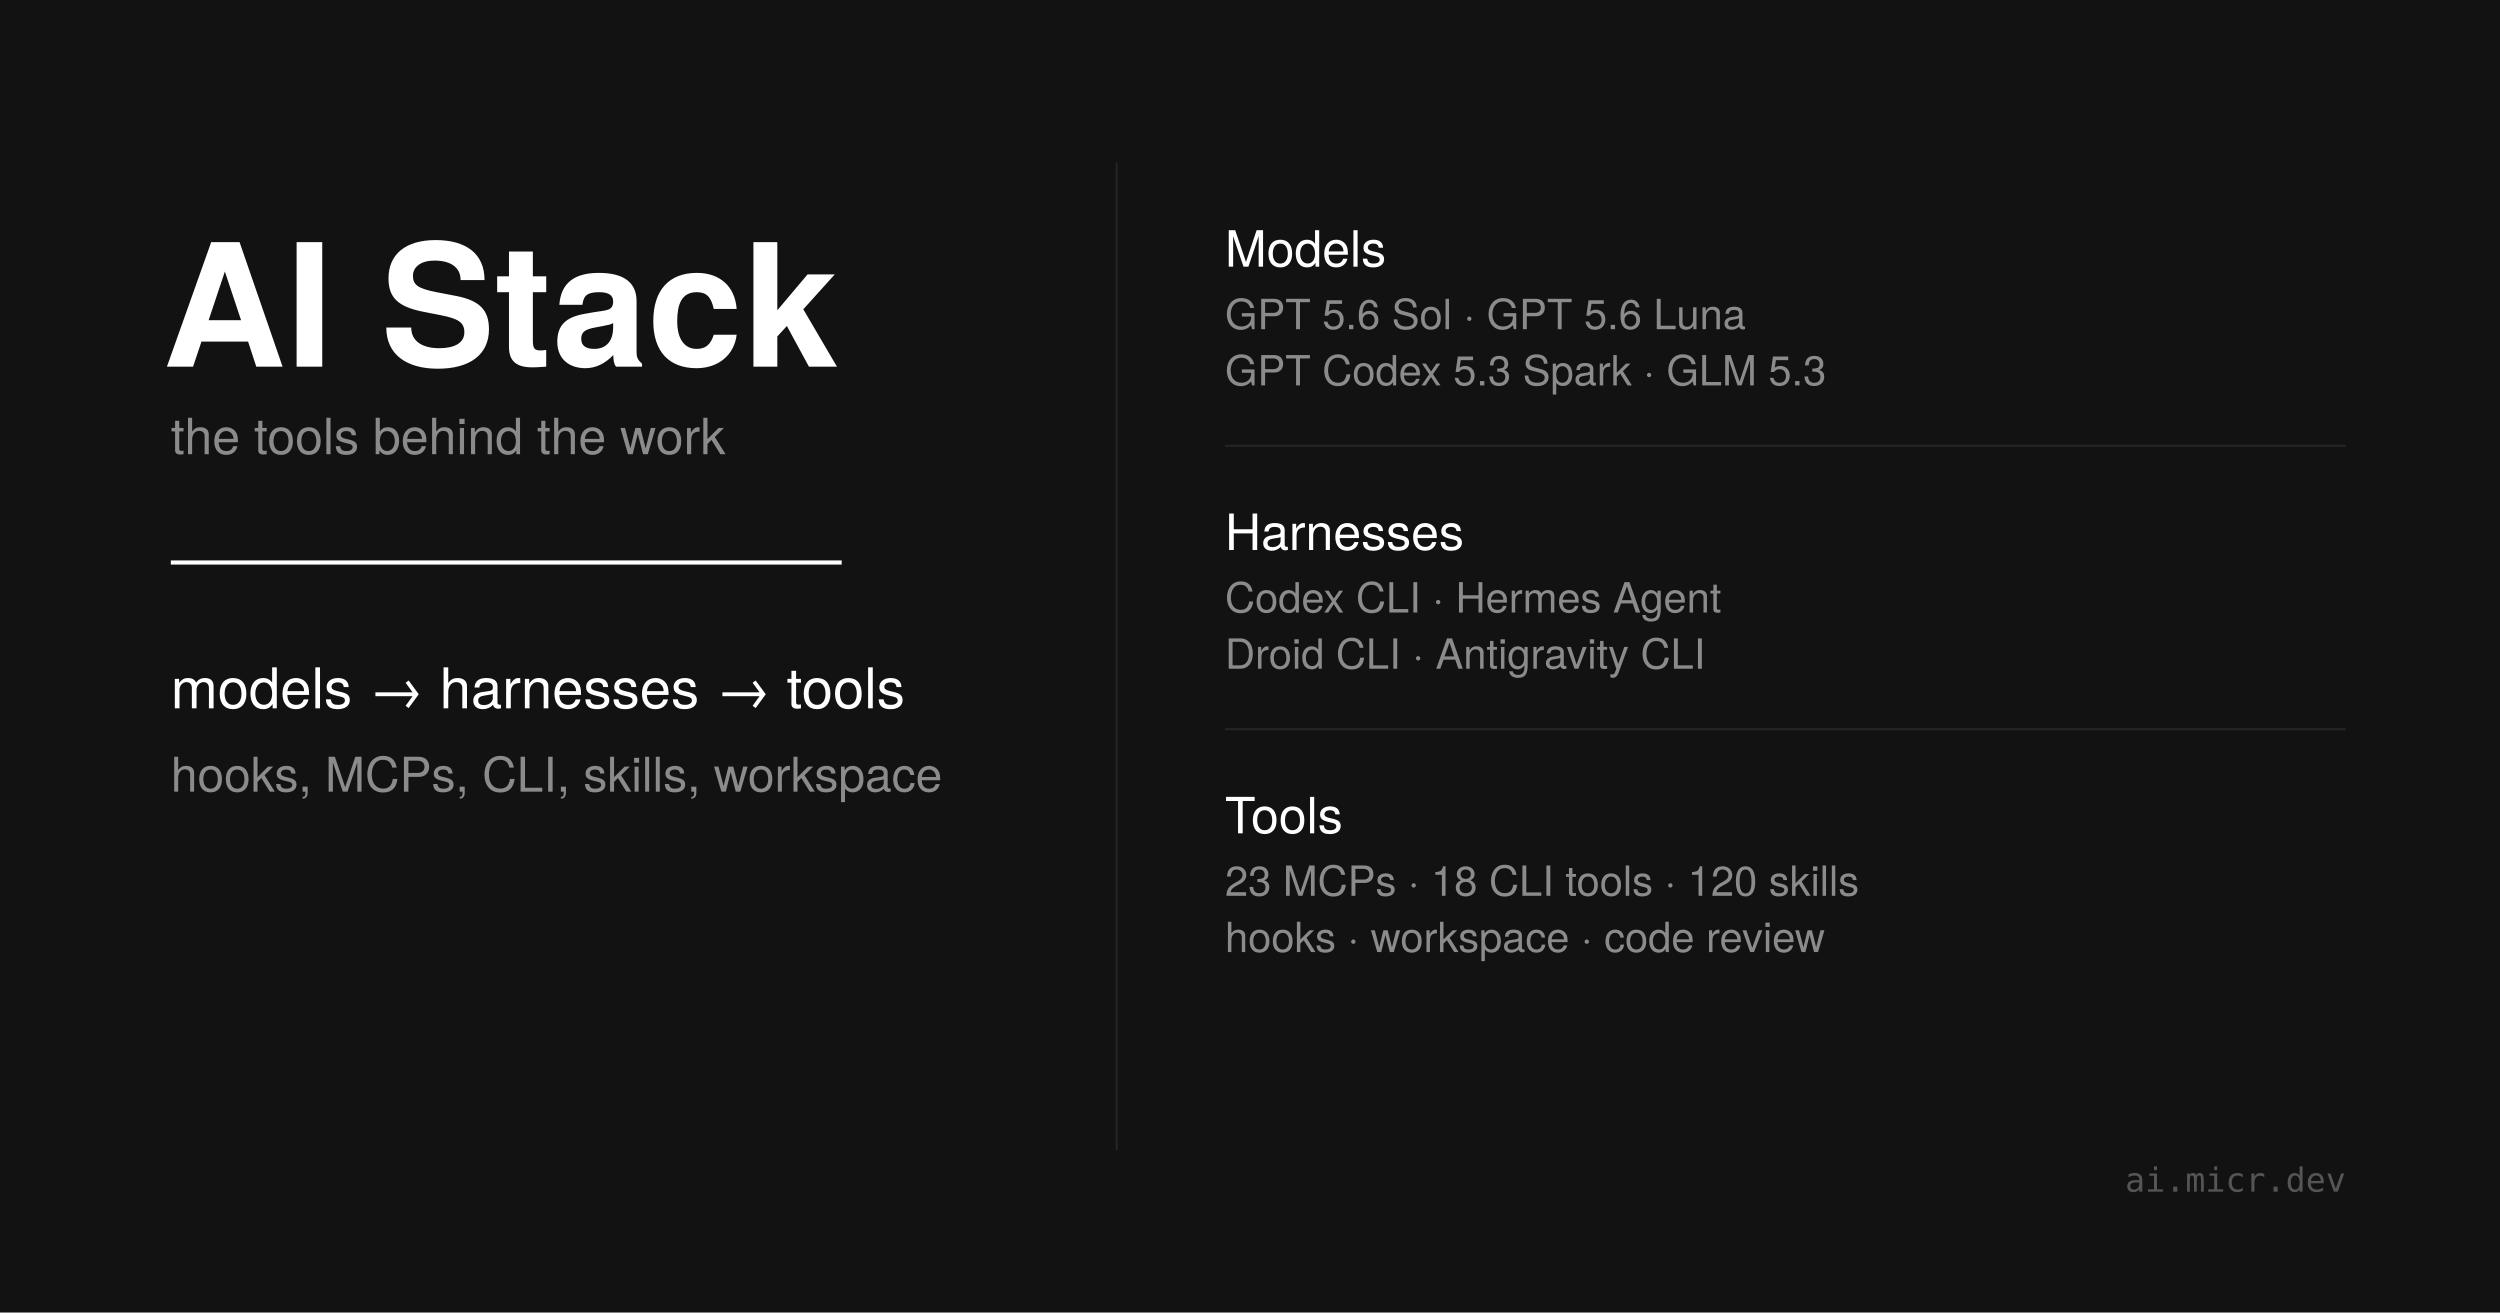
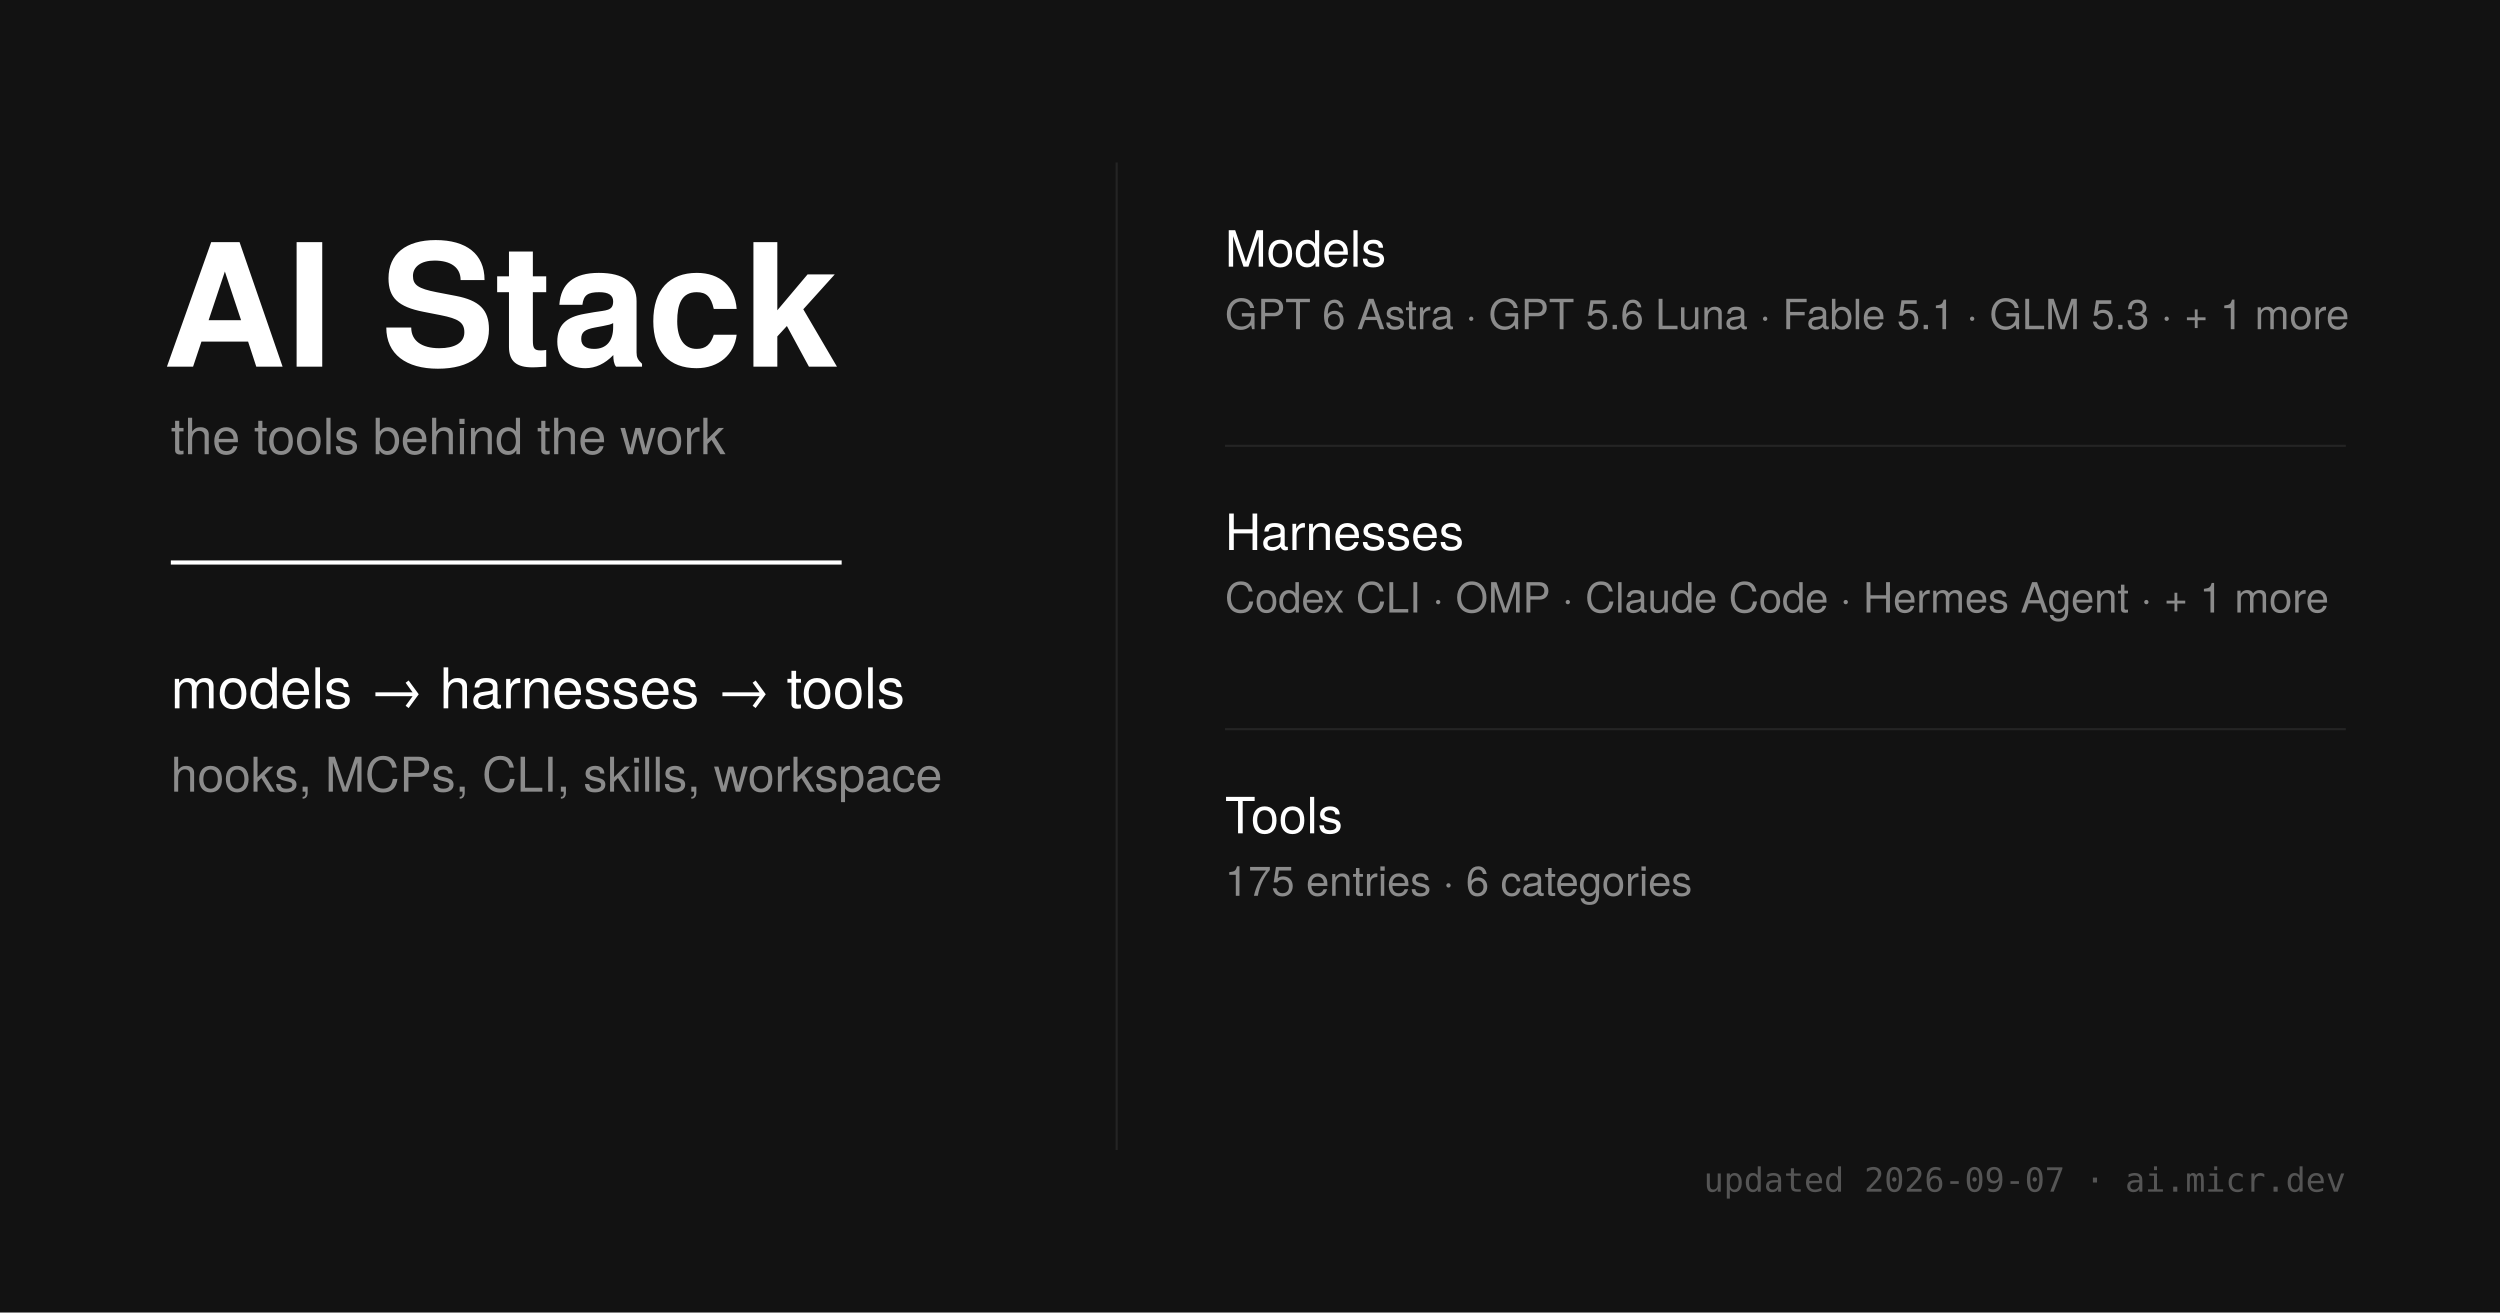
<svg xmlns="http://www.w3.org/2000/svg" width="1200" height="630" viewBox="0 0 1200 630">
  <style>
    .sans { font-family: 'Helvetica Neue', sans-serif; }
    .mono { font-family: 'Ioskeley Mono', monospace; }
  </style>
  <rect width="1200" height="630" fill="#121212" />
  <g class="sans" fill="#fff">
    <text x="78" y="176" font-size="82" font-weight="700">AI Stack</text>
    <text x="82" y="218" font-size="24" fill="#8b8b8b">the tools behind the work</text>
    <line x1="82" y1="270" x2="404" y2="270" stroke="#fff" stroke-width="2" />
    <text x="82" y="340" font-size="27" font-weight="500">models → harnesses → tools</text>
    <text x="82" y="380" font-size="23" fill="#8b8b8b">hooks, MCPs, CLI, skills, workspace</text>
  </g>
  <line x1="536" y1="78" x2="536" y2="552" stroke="#242424" stroke-width="1" />
  <g class="sans">
    <text x="588" y="128" font-size="24" font-weight="500" fill="#fff">Models</text>
-     <text x="588" y="158" font-size="20" fill="#8b8b8b">GPT 5.6 Sol · GPT 5.6 Luna</text>
-     <text x="588" y="185" font-size="20" fill="#8b8b8b">GPT Codex 5.3 Spark · GLM 5.3</text>
+     <text x="588" y="158" font-size="20" fill="#8b8b8b">GPT 6 Astra · GPT 5.6 Luna · Fable 5.1 · GLM 5.3 · + 1 more</text>
    <line x1="588" y1="214" x2="1126" y2="214" stroke="#242424" />
    <text x="588" y="264" font-size="24" font-weight="500" fill="#fff">Harnesses</text>
-     <text x="588" y="294" font-size="20" fill="#8b8b8b">Codex CLI · Hermes Agent</text>
-     <text x="588" y="321" font-size="20" fill="#8b8b8b">Droid CLI · Antigravity CLI</text>
+     <text x="588" y="294" font-size="20" fill="#8b8b8b">Codex CLI · OMP · Claude Code · Hermes Agent · + 1 more</text>
    <line x1="588" y1="350" x2="1126" y2="350" stroke="#242424" />
    <text x="588" y="400" font-size="24" font-weight="500" fill="#fff">Tools</text>
-     <text x="588" y="430" font-size="20" fill="#8b8b8b">23 MCPs · 18 CLI tools · 120 skills</text>
-     <text x="588" y="457" font-size="20" fill="#8b8b8b">hooks · workspace · code review</text>
+     <text x="588" y="430" font-size="20" fill="#8b8b8b">175 entries · 6 categories</text>
  </g>
-   <text x="1126" y="572" text-anchor="end" class="mono" font-size="16" fill="#555">ai.micr.dev</text>
+   <text x="1126" y="572" text-anchor="end" class="mono" font-size="16" fill="#555">updated 2026-09-07 · ai.micr.dev</text>
</svg>
